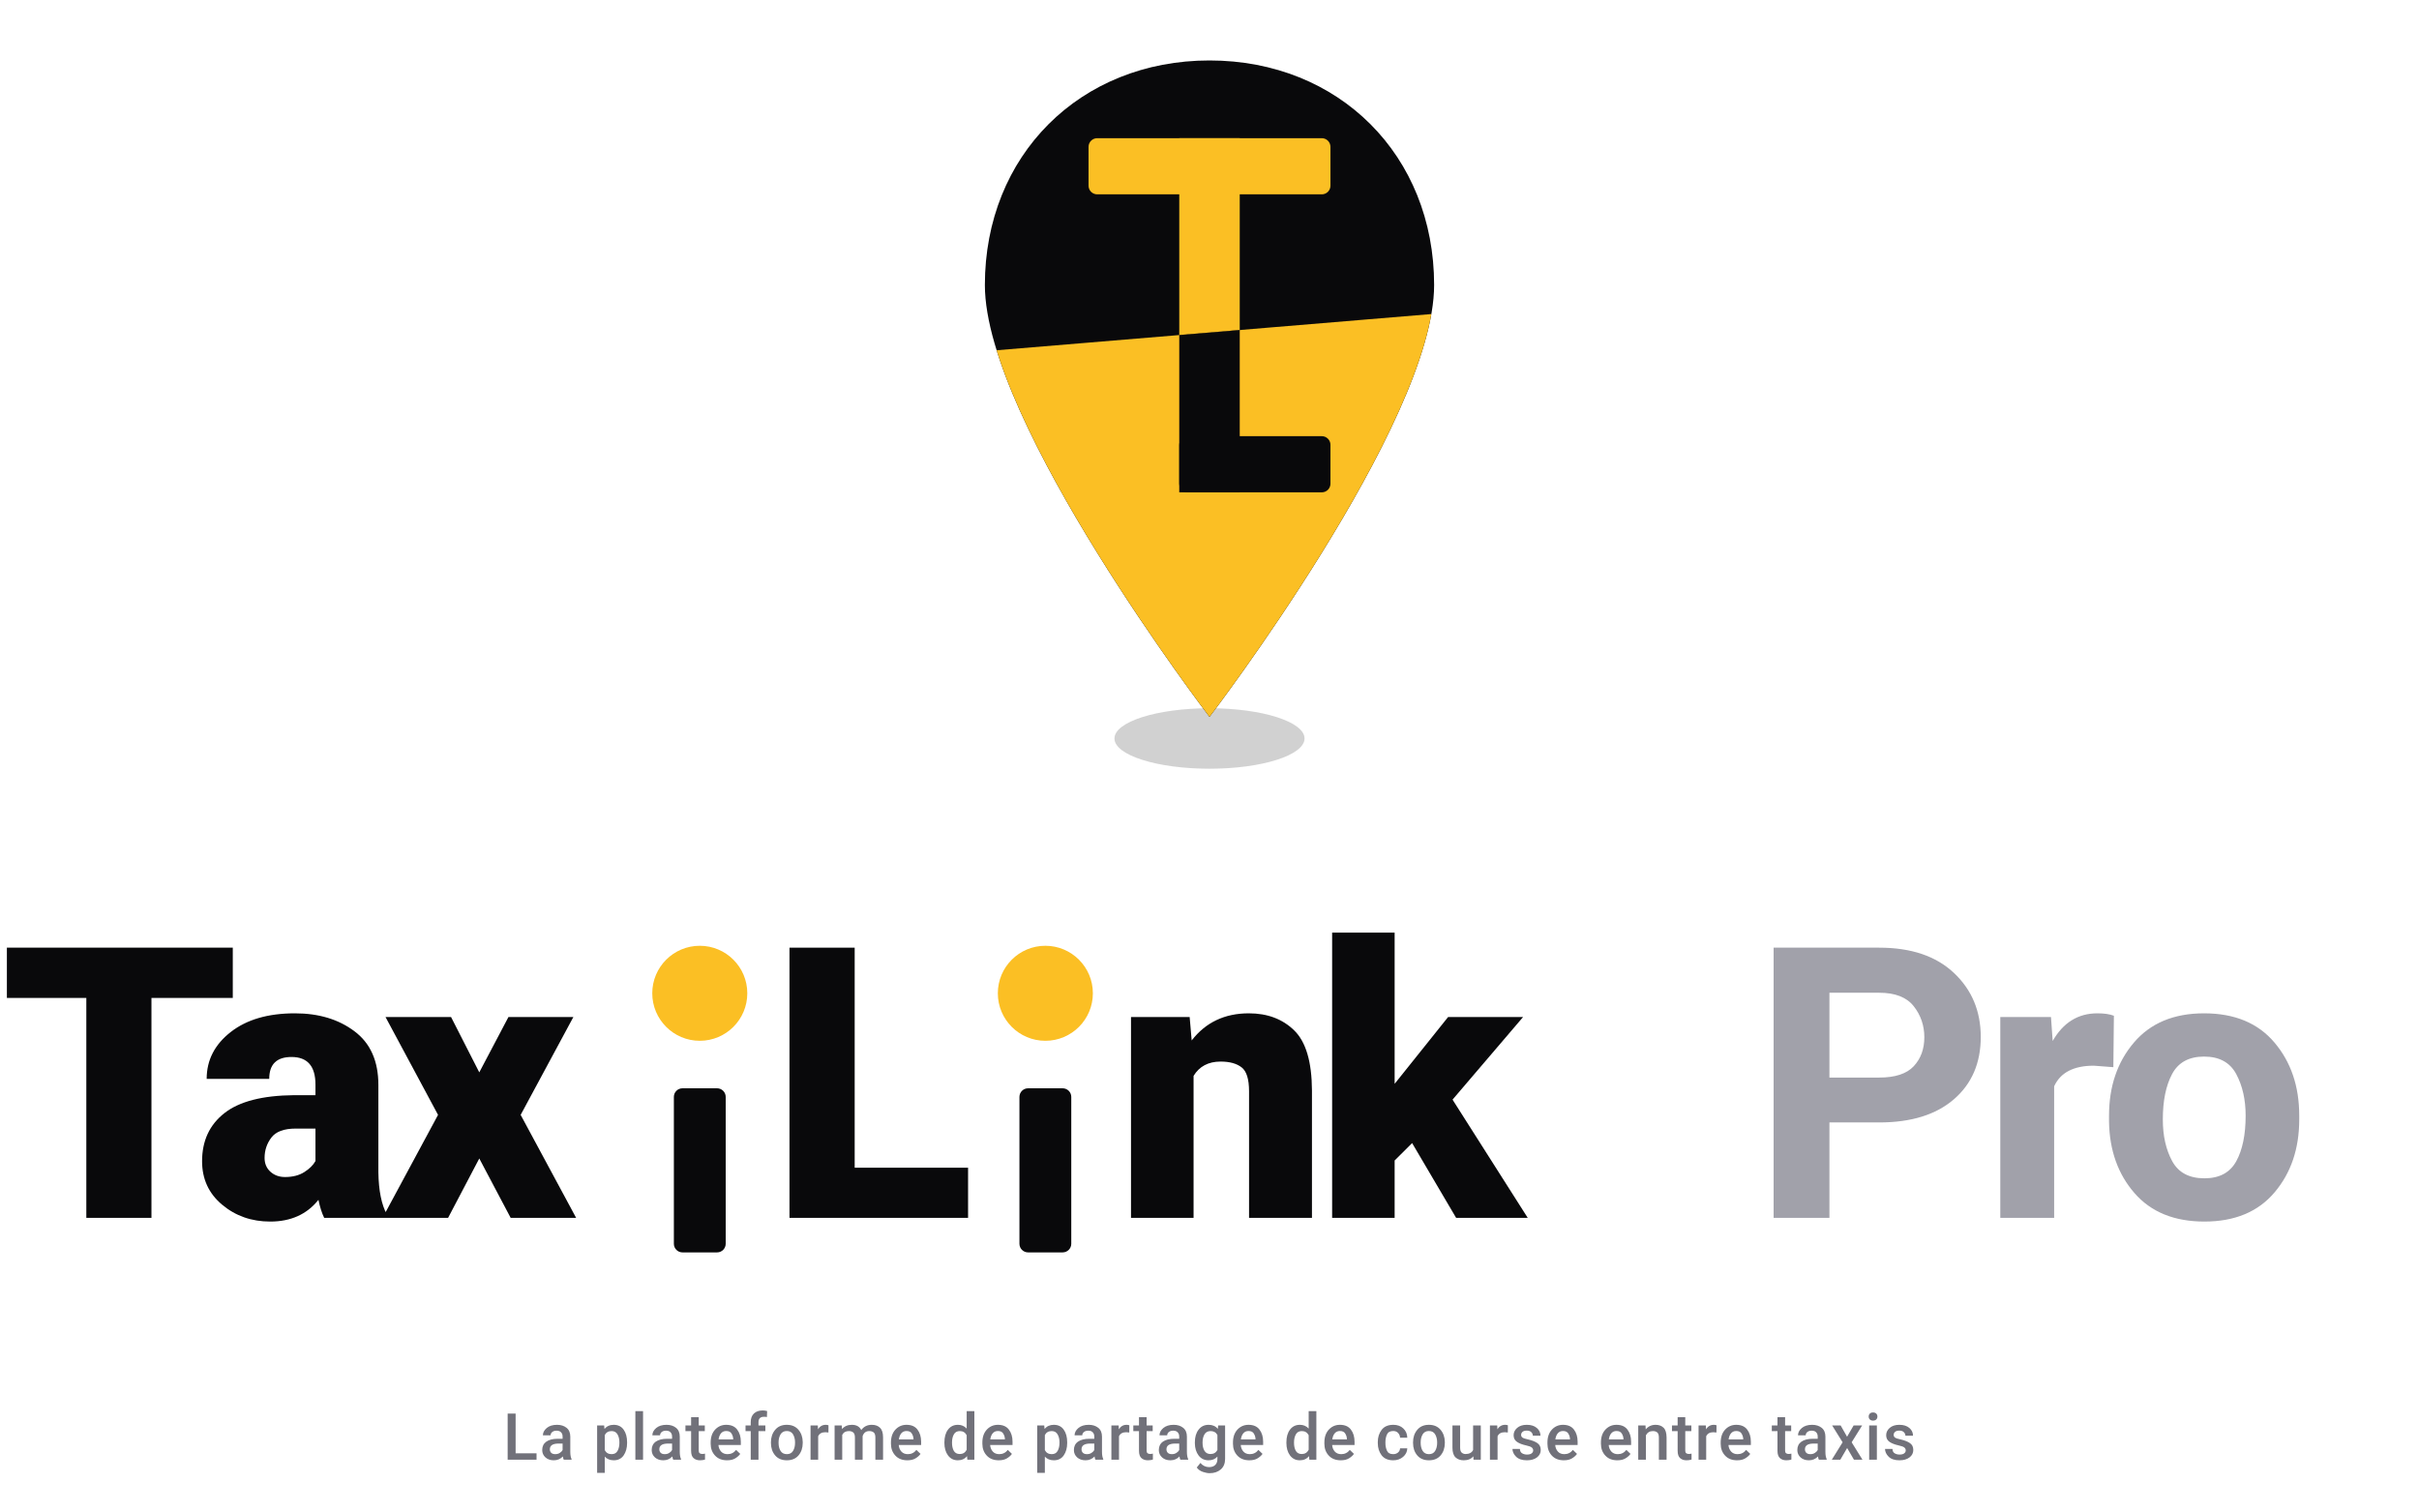
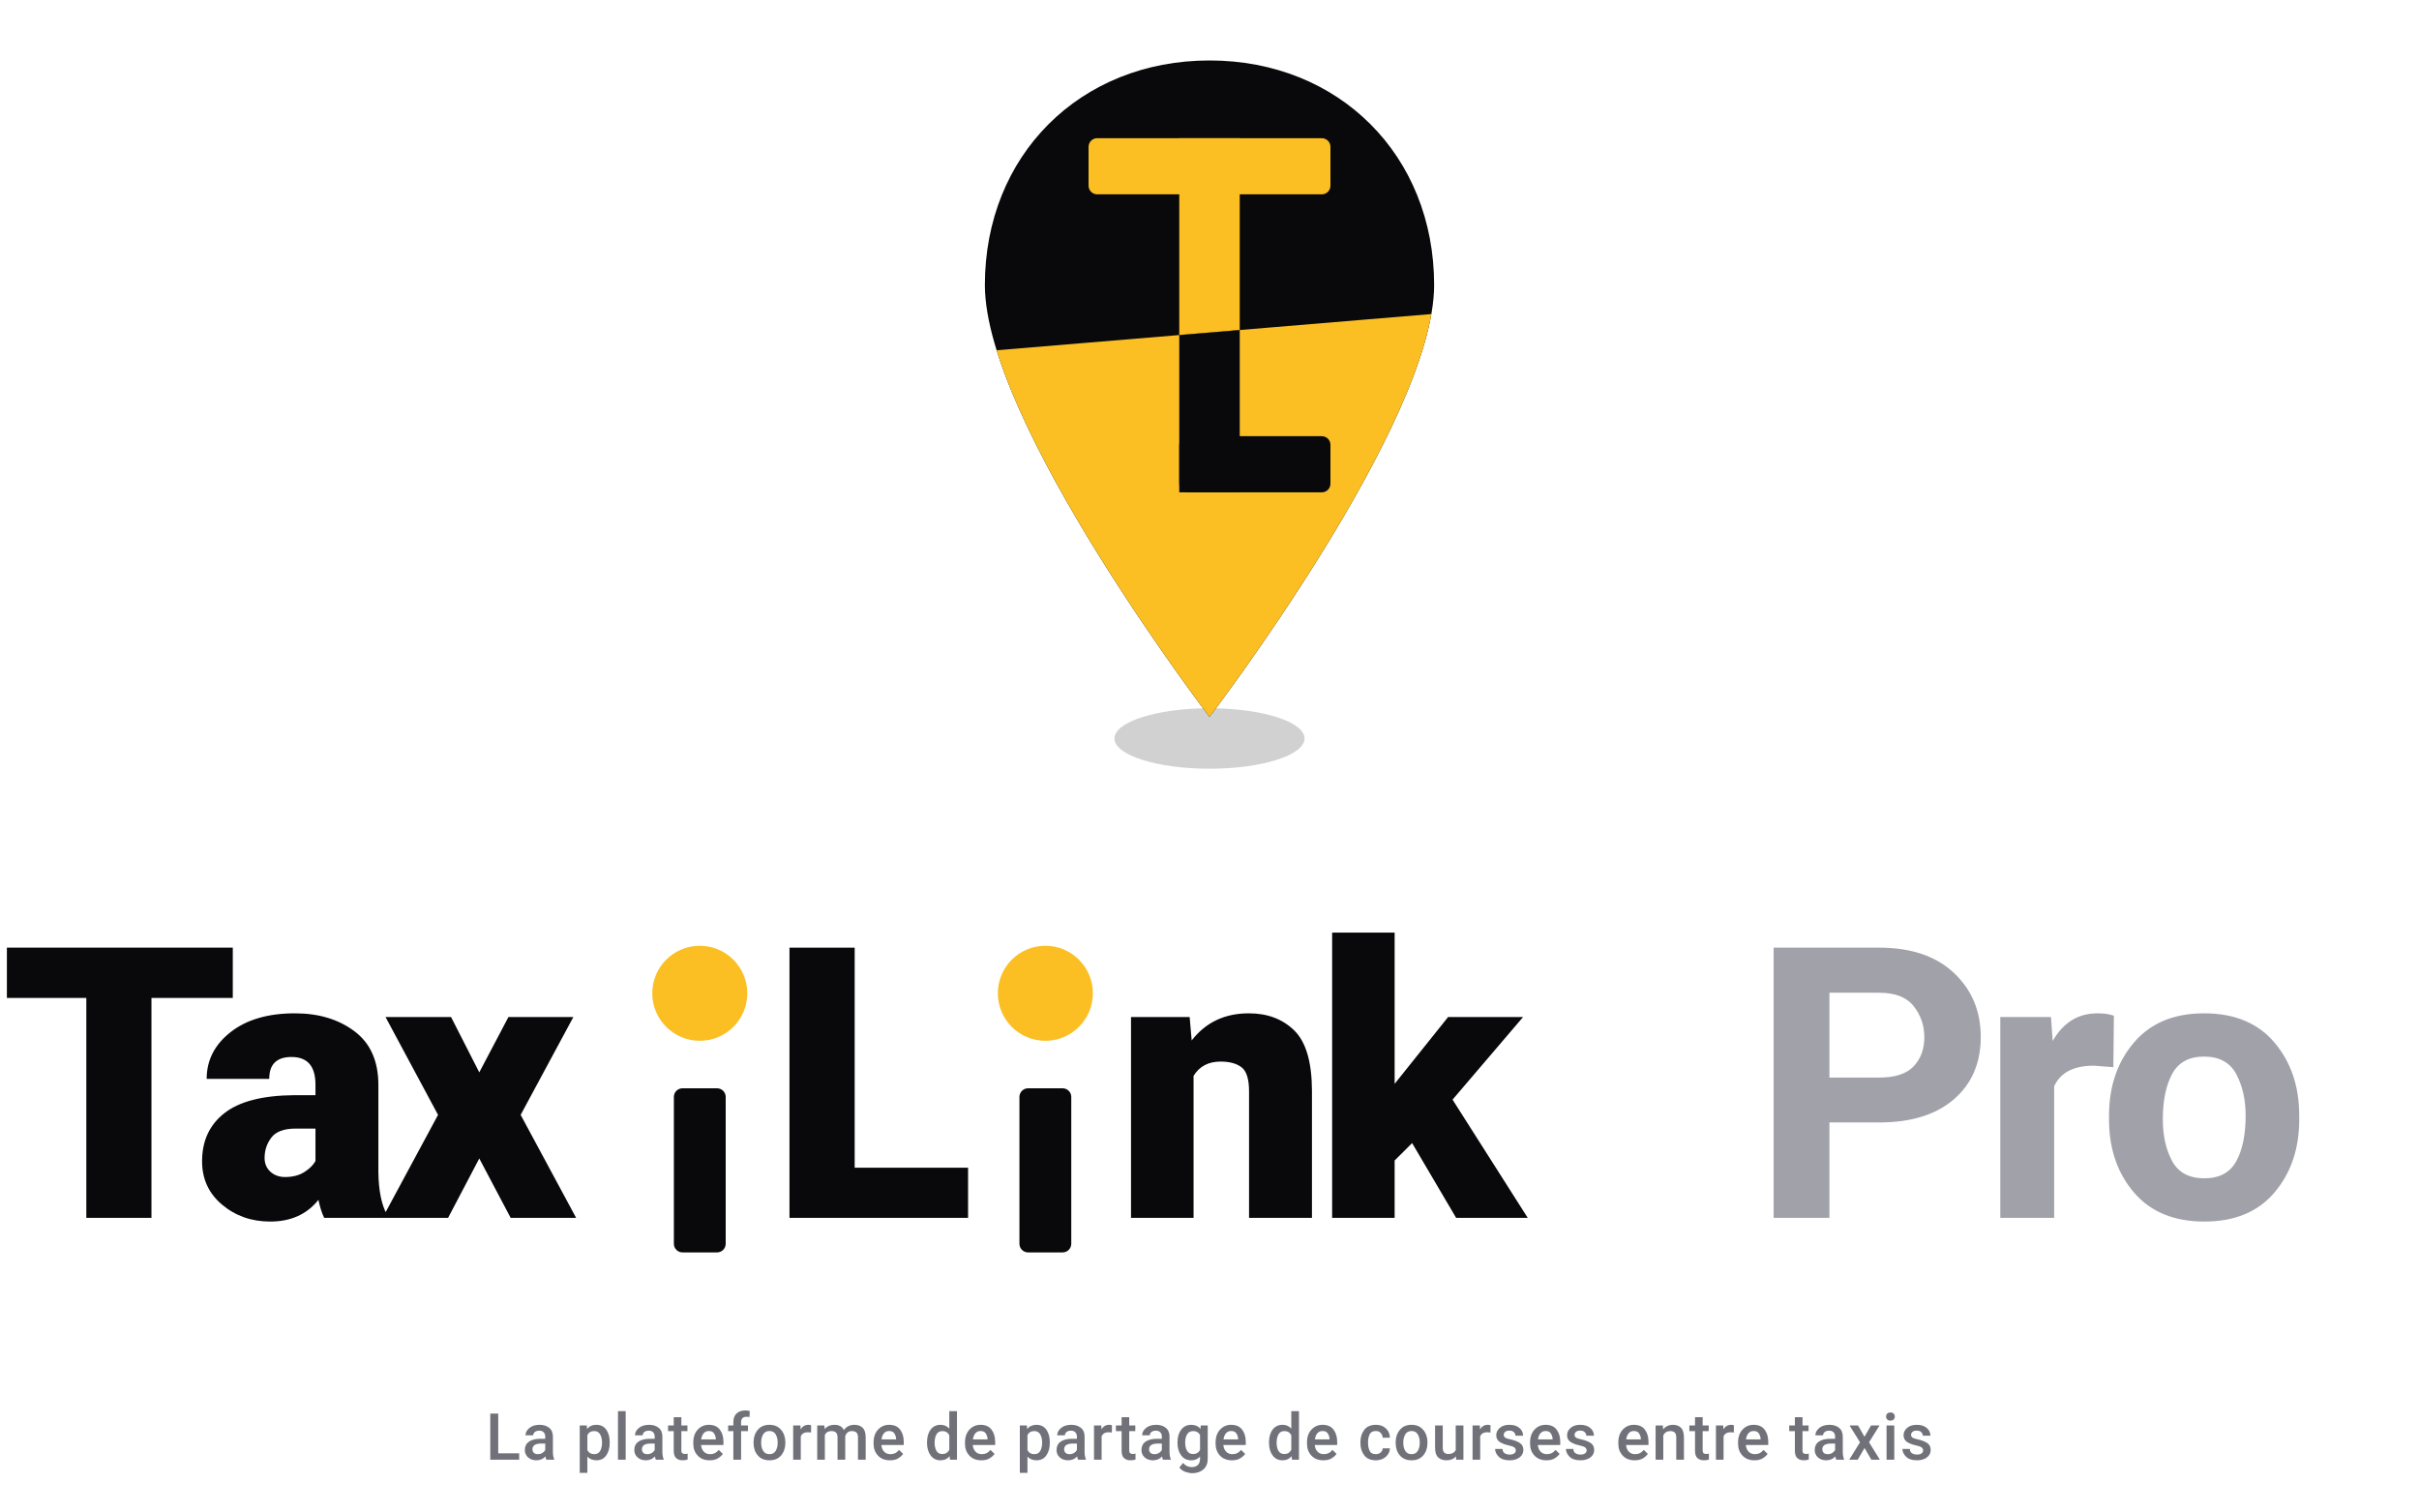
- <svg xmlns="http://www.w3.org/2000/svg" viewBox="0 0 560 350" width="560" height="350" role="img" aria-label="TaxiLink Pro — La plateforme de partage de course entre taxis">
+ <svg xmlns="http://www.w3.org/2000/svg" viewBox="0 0 560 350" width="560" height="350" role="img" aria-label="TaxiLink Pro — La plateforme de partage de courses entre taxis">
  <defs>
    <clipPath id="tlSttPin">
      <path d="M 60 4 C 30 4 8 26 8 56 C 8 88 60 156 60 156 C 60 156 112 88 112 56 C 112 26 90 4 60 4 Z" />
    </clipPath>
    <clipPath id="tlSttZh">
      <polygon points="0,0 120,0 120,62 0,72" />
    </clipPath>
    <clipPath id="tlSttZb">
      <polygon points="0,72 120,62 120,160 0,160" />
    </clipPath>
  </defs>
  <g transform="translate(220, 10)">
    <ellipse cx="60" cy="161" rx="22" ry="7" fill="rgba(0,0,0,0.18)" />
    <g clip-path="url(#tlSttPin)">
      <rect width="120" height="160" fill="#09090B" />
      <polygon points="0,72 120,62 120,160 0,160" fill="#FBBF24" />
      <g clip-path="url(#tlSttZh)" fill="#FBBF24">
        <rect x="32" y="22" width="56" height="13" rx="2" />
        <rect x="53" y="22" width="14" height="82" />
        <rect x="53" y="91" width="35" height="13" rx="2" />
      </g>
      <g clip-path="url(#tlSttZb)" fill="#09090B">
        <rect x="32" y="22" width="56" height="13" rx="2" />
        <rect x="53" y="22" width="14" height="82" />
        <rect x="53" y="91" width="35" height="13" rx="2" />
      </g>
    </g>
  </g>
  <g transform="translate(0, 200)">
    <text x="0" y="82" font-family="'Plus Jakarta Sans', system-ui, -apple-system, 'Segoe UI', Roboto, sans-serif" font-size="88" font-weight="800" fill="#09090B" letter-spacing="-3.5">Tax</text>
    <circle cx="162" cy="30" r="11" fill="#FBBF24" />
    <rect x="156" y="52" width="12" height="38" rx="2" fill="#09090B" />
    <text x="178" y="82" font-family="'Plus Jakarta Sans', system-ui, -apple-system, 'Segoe UI', Roboto, sans-serif" font-size="88" font-weight="800" fill="#09090B" letter-spacing="-3.5">L</text>
    <circle cx="242" cy="30" r="11" fill="#FBBF24" />
    <rect x="236" y="52" width="12" height="38" rx="2" fill="#09090B" />
    <text x="258" y="82" font-family="'Plus Jakarta Sans', system-ui, -apple-system, 'Segoe UI', Roboto, sans-serif" font-size="88" font-weight="800" fill="#09090B" letter-spacing="-3.5">nk</text>
    <text x="405" y="82" font-family="'Plus Jakarta Sans', system-ui, -apple-system, 'Segoe UI', Roboto, sans-serif" font-size="88" font-weight="700" fill="#A1A1AA" letter-spacing="-3.5">Pro</text>
  </g>
-   <text x="280" y="338" text-anchor="middle" font-family="'Plus Jakarta Sans', system-ui, -apple-system, 'Segoe UI', Roboto, sans-serif" font-size="15" font-weight="500" fill="#71717A" letter-spacing="0.3">La plateforme de partage de course entre taxis</text>
+   <text x="280" y="338" text-anchor="middle" font-family="'Plus Jakarta Sans', system-ui, -apple-system, 'Segoe UI', Roboto, sans-serif" font-size="15" font-weight="500" fill="#71717A" letter-spacing="0.3">La plateforme de partage de courses entre taxis</text>
</svg>
